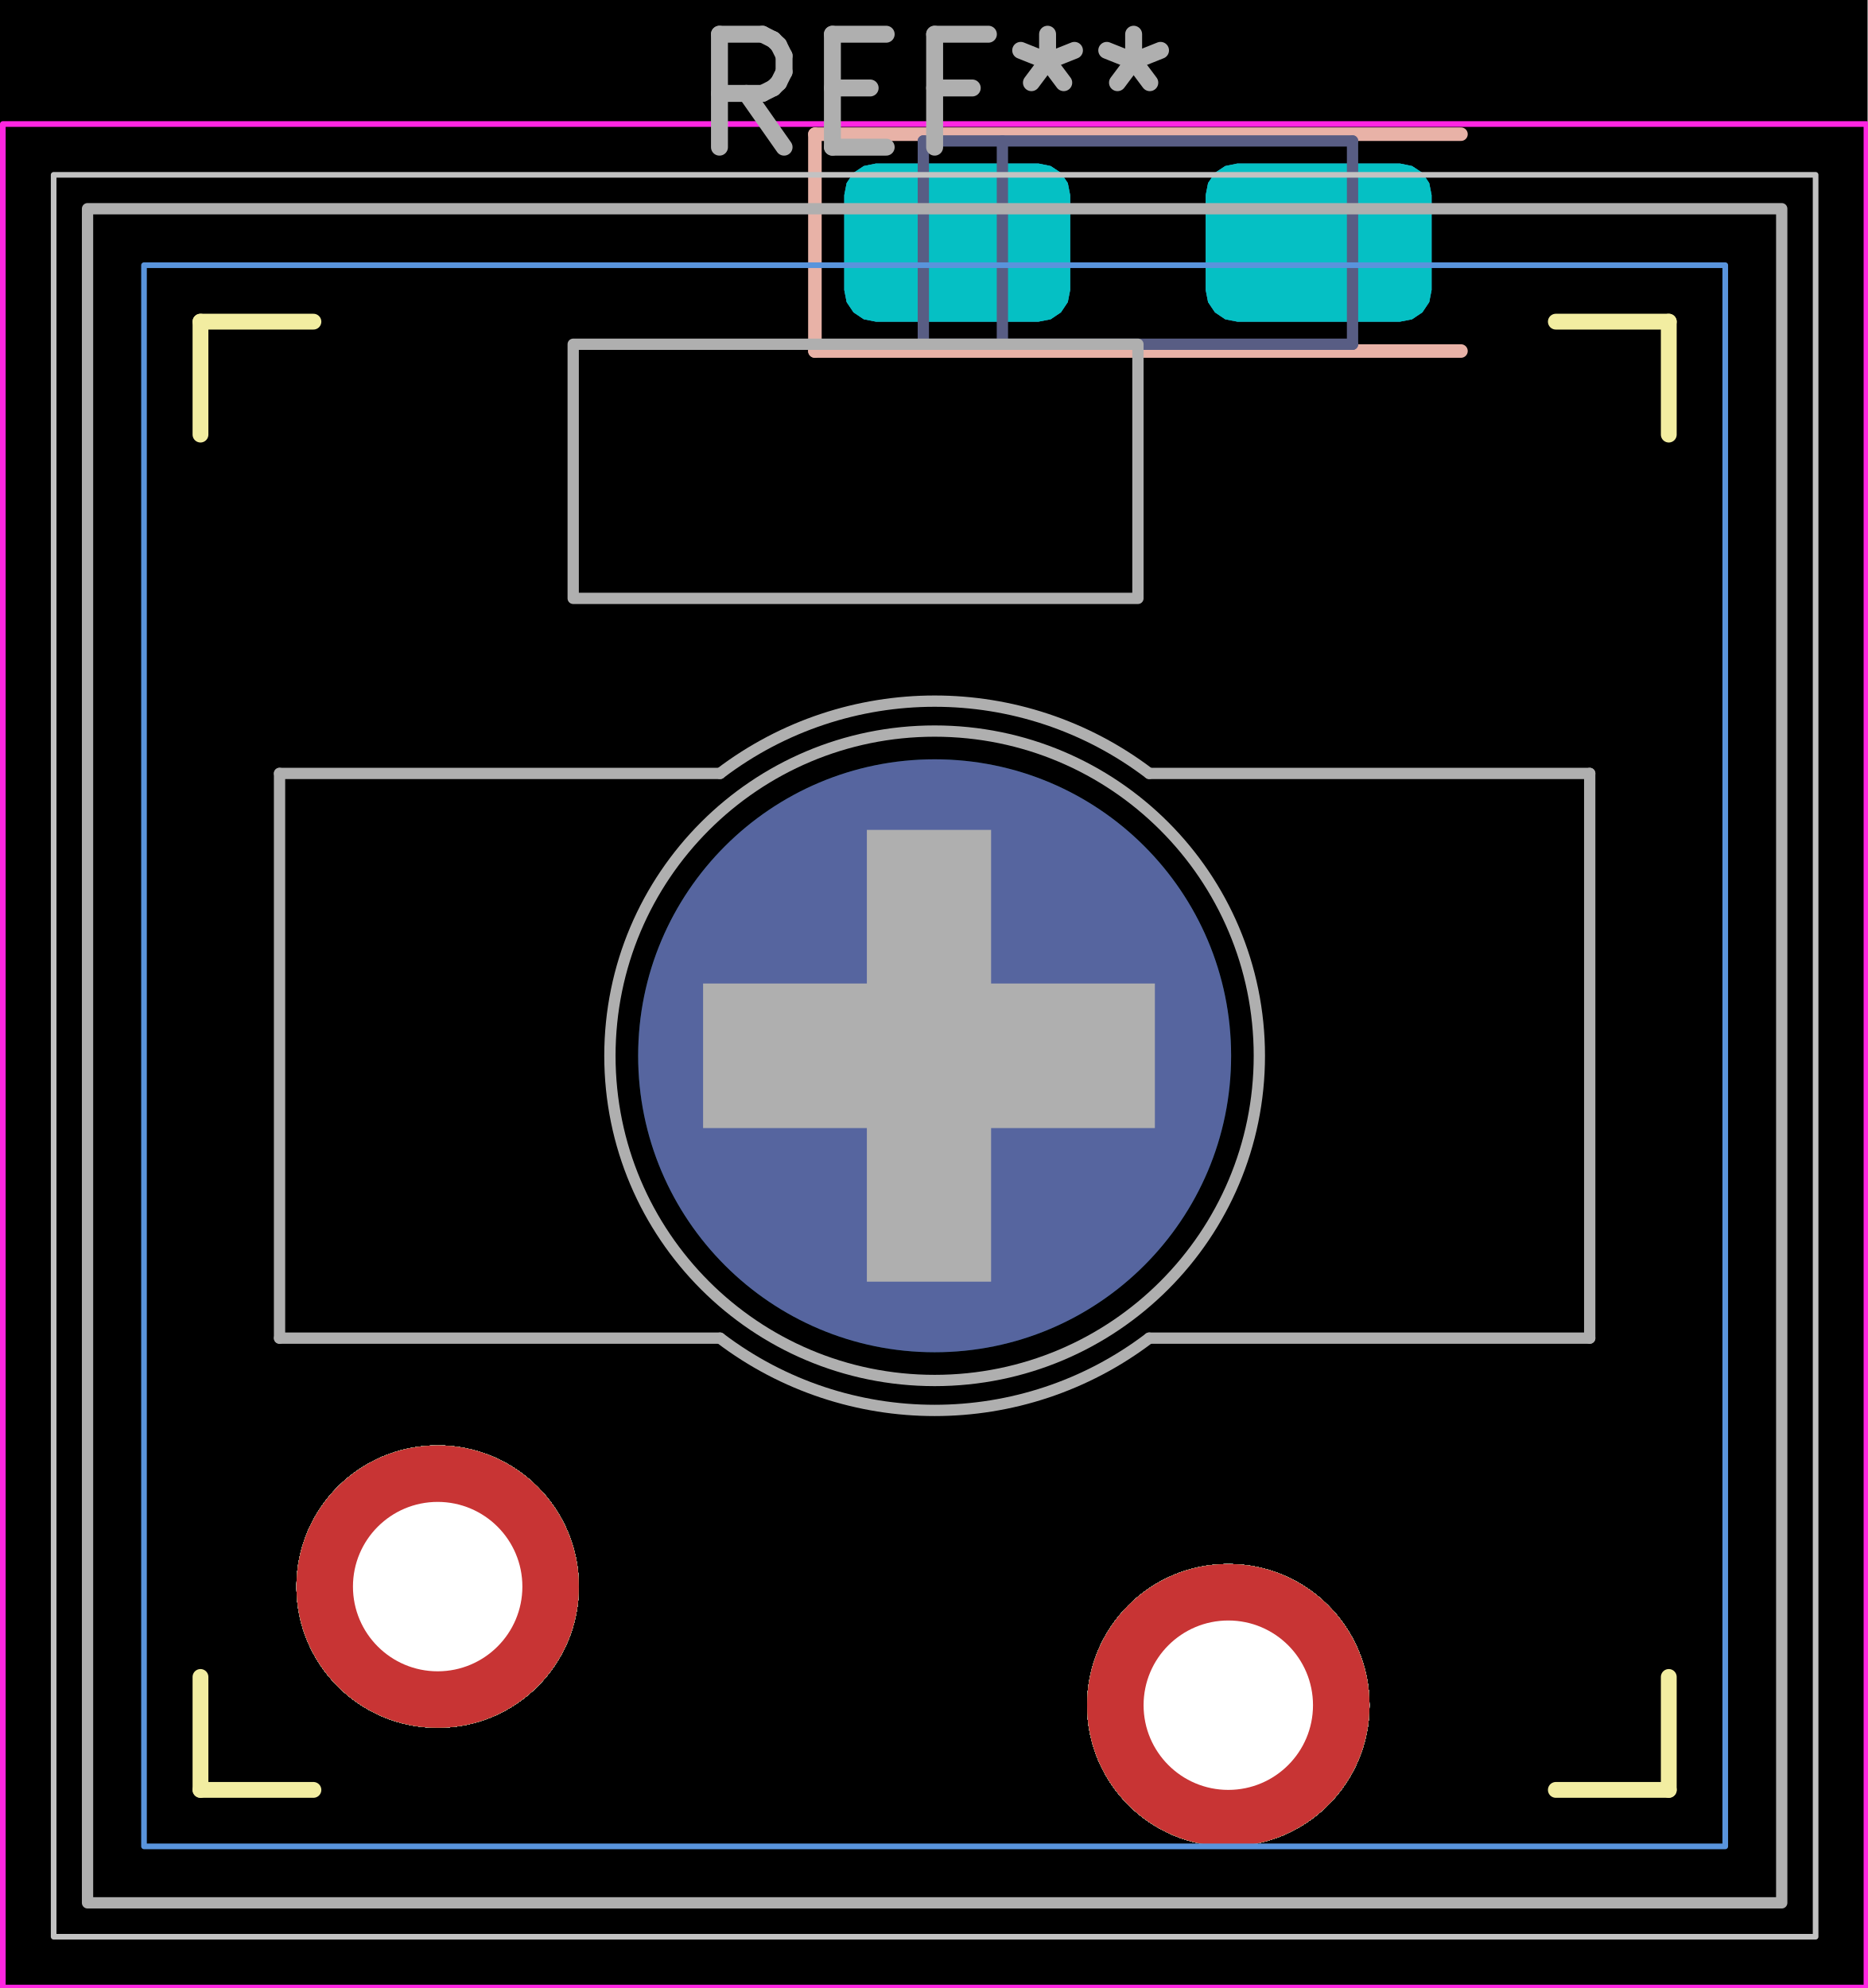
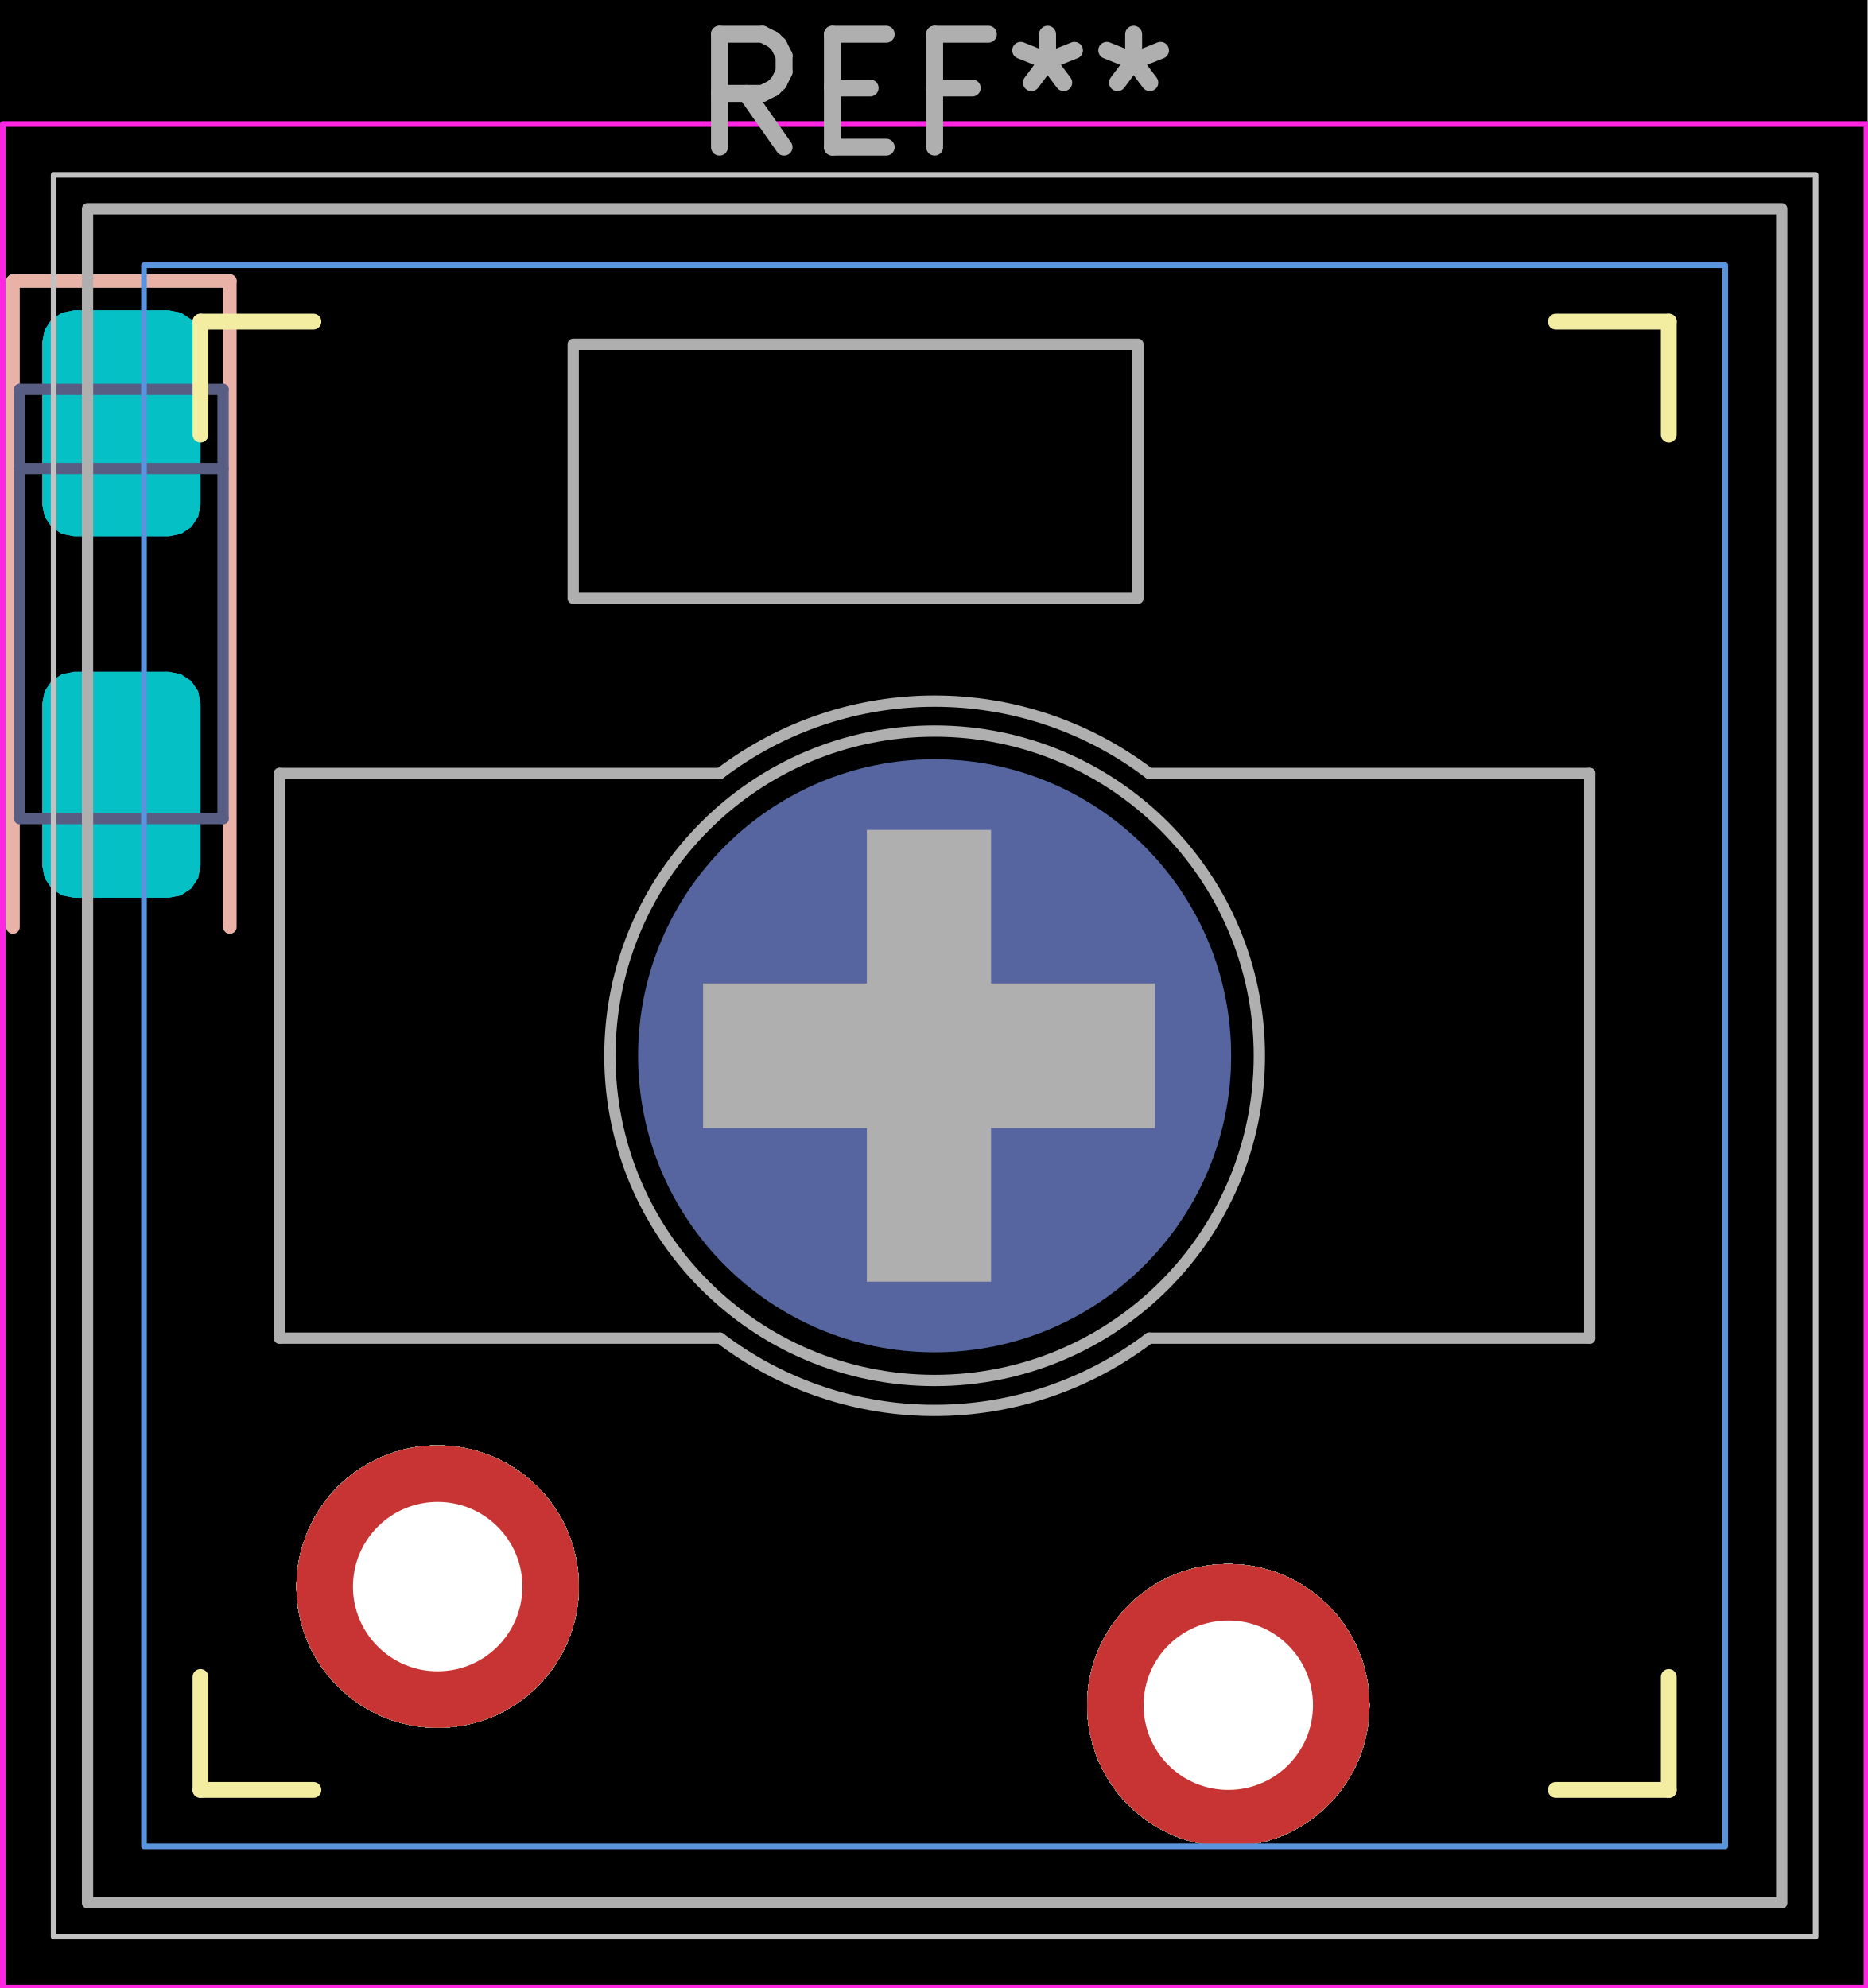
<svg xmlns="http://www.w3.org/2000/svg" version="1.1" width="100%" height="100%" viewBox="0 0 16.535 17.602" preserveAspectRatio="xMidYMid meet">
  <rect width="100%" height="100%" fill="black" />
  <g style="fill:#000000; fill-opacity:1;stroke:#000000; stroke-opacity:1; stroke-linecap:round; stroke-linejoin:round;" transform="translate(0 0) scale(1 1)">
</g>
  <g style="fill:#4D7FC4; fill-opacity:1; stroke:none;">
    <circle cx="3.875" cy="14.048" r="1.25" />
    <circle cx="10.875" cy="15.098" r="1.25" />
-     <path style="fill:#4D7FC4; fill-opacity:1; stroke:none;fill-rule:evenodd;" d="M 10.675,1.728 10.696,1.621 10.757,1.53 10.848,1.47 10.955,1.448 12.395,1.448 12.502,1.47 12.593,1.53 12.654,1.621 12.675,1.728 12.675,2.568 12.654,2.675 12.593,2.766 12.502,2.827 12.395,2.848 10.955,2.848 10.848,2.827 10.757,2.766 10.696,2.675 10.675,2.568 Z" />
-     <path style="fill:#4D7FC4; fill-opacity:1; stroke:none;fill-rule:evenodd;" d="M 7.475,1.728 7.496,1.621 7.557,1.53 7.648,1.47 7.755,1.448 9.195,1.448 9.302,1.47 9.393,1.53 9.454,1.621 9.475,1.728 9.475,2.568 9.454,2.675 9.393,2.766 9.302,2.827 9.195,2.848 7.755,2.848 7.648,2.827 7.557,2.766 7.496,2.675 7.475,2.568 Z" />
+     <path style="fill:#4D7FC4; fill-opacity:1; stroke:none;fill-rule:evenodd;" d="M 0.655,7.948 0.548,7.927 0.457,7.866 0.396,7.775 0.375,7.668 0.375,6.228 0.396,6.121 0.457,6.03 0.548,5.97 0.655,5.948 1.495,5.948 1.602,5.97 1.693,6.03 1.754,6.121 1.775,6.228 1.775,7.668 1.754,7.775 1.693,7.866 1.602,7.927 1.495,7.948 Z" />
+     <path style="fill:#4D7FC4; fill-opacity:1; stroke:none;fill-rule:evenodd;" d="M 0.655,4.748 0.548,4.727 0.457,4.666 0.396,4.575 0.375,4.468 0.375,3.028 0.396,2.921 0.457,2.83 0.548,2.77 0.655,2.748 1.495,2.748 1.602,2.77 1.693,2.83 1.754,2.921 1.775,3.028 1.775,4.468 1.754,4.575 1.693,4.666 1.602,4.727 1.495,4.748 Z" />
  </g>
  <g style="fill:#02FFEE; fill-opacity:0.4; stroke:none;">
    <circle cx="8.275" cy="9.348" r="2.625" />
    <circle cx="3.875" cy="14.048" r="1.25" />
    <circle cx="10.875" cy="15.098" r="1.25" />
-     <path style="fill:#02FFEE; fill-opacity:0.4; stroke:none;fill-rule:evenodd;" d="M 10.675,1.728 10.696,1.621 10.757,1.53 10.848,1.47 10.955,1.448 12.395,1.448 12.502,1.47 12.593,1.53 12.654,1.621 12.675,1.728 12.675,2.568 12.654,2.675 12.593,2.766 12.502,2.827 12.395,2.848 10.955,2.848 10.848,2.827 10.757,2.766 10.696,2.675 10.675,2.568 Z" />
-     <path style="fill:#02FFEE; fill-opacity:0.4; stroke:none;fill-rule:evenodd;" d="M 7.475,1.728 7.496,1.621 7.557,1.53 7.648,1.47 7.755,1.448 9.195,1.448 9.302,1.47 9.393,1.53 9.454,1.621 9.475,1.728 9.475,2.568 9.454,2.675 9.393,2.766 9.302,2.827 9.195,2.848 7.755,2.848 7.648,2.827 7.557,2.766 7.496,2.675 7.475,2.568 Z" />
-     <path style="fill:#00C2C2; fill-opacity:0.9; stroke:none;fill-rule:evenodd;" d="M 10.675,1.728 10.696,1.621 10.757,1.53 10.848,1.47 10.955,1.448 12.395,1.448 12.502,1.47 12.593,1.53 12.654,1.621 12.675,1.728 12.675,2.568 12.654,2.675 12.593,2.766 12.502,2.827 12.395,2.848 10.955,2.848 10.848,2.827 10.757,2.766 10.696,2.675 10.675,2.568 Z" />
-     <path style="fill:#00C2C2; fill-opacity:0.9; stroke:none;fill-rule:evenodd;" d="M 7.475,1.728 7.496,1.621 7.557,1.53 7.648,1.47 7.755,1.448 9.195,1.448 9.302,1.47 9.393,1.53 9.454,1.621 9.475,1.728 9.475,2.568 9.454,2.675 9.393,2.766 9.302,2.827 9.195,2.848 7.755,2.848 7.648,2.827 7.557,2.766 7.496,2.675 7.475,2.568 Z" />
+     <path style="fill:#02FFEE; fill-opacity:0.4; stroke:none;fill-rule:evenodd;" d="M 0.655,7.948 0.548,7.927 0.457,7.866 0.396,7.775 0.375,7.668 0.375,6.228 0.396,6.121 0.457,6.03 0.548,5.97 0.655,5.948 1.495,5.948 1.602,5.97 1.693,6.03 1.754,6.121 1.775,6.228 1.775,7.668 1.754,7.775 1.693,7.866 1.602,7.927 1.495,7.948 Z" />
+     <path style="fill:#02FFEE; fill-opacity:0.4; stroke:none;fill-rule:evenodd;" d="M 0.655,4.748 0.548,4.727 0.457,4.666 0.396,4.575 0.375,4.468 0.375,3.028 0.396,2.921 0.457,2.83 0.548,2.77 0.655,2.748 1.495,2.748 1.602,2.77 1.693,2.83 1.754,2.921 1.775,3.028 1.775,4.468 1.754,4.575 1.693,4.666 1.602,4.727 1.495,4.748 Z" />
+     <path style="fill:#00C2C2; fill-opacity:0.9; stroke:none;fill-rule:evenodd;" d="M 0.655,7.948 0.548,7.927 0.457,7.866 0.396,7.775 0.375,7.668 0.375,6.228 0.396,6.121 0.457,6.03 0.548,5.97 0.655,5.948 1.495,5.948 1.602,5.97 1.693,6.03 1.754,6.121 1.775,6.228 1.775,7.668 1.754,7.775 1.693,7.866 1.602,7.927 1.495,7.948 Z" />
+     <path style="fill:#00C2C2; fill-opacity:0.9; stroke:none;fill-rule:evenodd;" d="M 0.655,4.748 0.548,4.727 0.457,4.666 0.396,4.575 0.375,4.468 0.375,3.028 0.396,2.921 0.457,2.83 0.548,2.77 0.655,2.748 1.495,2.748 1.602,2.77 1.693,2.83 1.754,2.921 1.775,3.028 1.775,4.468 1.754,4.575 1.693,4.666 1.602,4.727 1.495,4.748 Z" />
  </g>
  <g style="fill:none;  stroke:#E8B2A7; stroke-width:0.12; stroke-opacity:1;  stroke-linecap:round; stroke-linejoin:round;">
-     <path d="M7.215 1.188 L12.935 1.188 " />
-     <path d="M7.215 3.108 L12.935 3.108 " />
-     <path d="M7.215 1.188 L7.215 3.108 " />
+     <path d="M0.115 2.488 L0.115 8.208 " />
+     <path d="M2.035 2.488 L2.035 8.208 " />
+     <path d="M0.115 2.488 L2.035 2.488 " />
  </g>
  <g style="fill:none;  stroke:#585D84; stroke-width:0.1; stroke-opacity:1;  stroke-linecap:round; stroke-linejoin:round;">
-     <path d="M8.175 1.248 L11.975 1.248 " />
-     <path d="M11.975 1.248 L11.975 3.048 " />
-     <path d="M11.975 3.048 L8.175 3.048 " />
-     <path d="M8.175 3.048 L8.175 1.248 " />
-     <path d="M8.875 1.248 L8.875 3.048 " />
+     <path d="M0.175 3.448 L0.175 7.248 " />
+     <path d="M0.175 7.248 L1.975 7.248 " />
+     <path d="M1.975 7.248 L1.975 3.448 " />
+     <path d="M1.975 3.448 L0.175 3.448 " />
+     <path d="M0.175 4.148 L1.975 4.148 " />
  </g>
  <g style="fill:#F2EDA1; fill-opacity:1; stroke:none;">
    <circle cx="3.875" cy="14.048" r="1.25" />
    <circle cx="10.875" cy="15.098" r="1.25" />
  </g>
  <g style="fill:#E8B2A7; fill-opacity:1; stroke:none;">
    <circle cx="3.875" cy="14.048" r="1.25" />
    <circle cx="10.875" cy="15.098" r="1.25" />
  </g>
  <g style="fill:#28CCD9; fill-opacity:1; stroke:none;">
    <circle cx="3.875" cy="14.048" r="1.25" />
    <circle cx="10.875" cy="15.098" r="1.25" />
  </g>
  <g style="fill:#A7A5C6; fill-opacity:1; stroke:none;">
    <circle cx="3.875" cy="14.048" r="1.25" />
    <circle cx="10.875" cy="15.098" r="1.25" />
  </g>
  <g style="fill:#F76F8E; fill-opacity:1; stroke:none;">
    <circle cx="3.875" cy="14.048" r="1.25" />
    <circle cx="10.875" cy="15.098" r="1.25" />
  </g>
  <g style="fill:#5BC3EB; fill-opacity:1; stroke:none;">
    <circle cx="3.875" cy="14.048" r="1.25" />
    <circle cx="10.875" cy="15.098" r="1.25" />
  </g>
  <g style="fill:#ED7C33; fill-opacity:1; stroke:none;">
    <circle cx="3.875" cy="14.048" r="1.25" />
    <circle cx="10.875" cy="15.098" r="1.25" />
  </g>
  <g style="fill:#F2EDA1; fill-opacity:1; stroke:none;">
    <circle cx="3.875" cy="14.048" r="1.25" />
    <circle cx="10.875" cy="15.098" r="1.25" />
  </g>
  <g style="fill:#E8B2A7; fill-opacity:1; stroke:none;">
    <circle cx="3.875" cy="14.048" r="1.25" />
    <circle cx="10.875" cy="15.098" r="1.25" />
  </g>
  <g style="fill:#28CCD9; fill-opacity:1; stroke:none;">
    <circle cx="3.875" cy="14.048" r="1.25" />
    <circle cx="10.875" cy="15.098" r="1.25" />
  </g>
  <g style="fill:#A7A5C6; fill-opacity:1; stroke:none;">
    <circle cx="3.875" cy="14.048" r="1.25" />
    <circle cx="10.875" cy="15.098" r="1.25" />
  </g>
  <g style="fill:#F76F8E; fill-opacity:1; stroke:none;">
    <circle cx="3.875" cy="14.048" r="1.25" />
    <circle cx="10.875" cy="15.098" r="1.25" />
  </g>
  <g style="fill:#5BC3EB; fill-opacity:1; stroke:none;">
    <circle cx="3.875" cy="14.048" r="1.25" />
    <circle cx="10.875" cy="15.098" r="1.25" />
  </g>
  <g style="fill:#ED7C33; fill-opacity:1; stroke:none;">
    <circle cx="3.875" cy="14.048" r="1.25" />
    <circle cx="10.875" cy="15.098" r="1.25" />
  </g>
  <g style="fill:#F2EDA1; fill-opacity:1; stroke:none;">
    <circle cx="3.875" cy="14.048" r="1.25" />
    <circle cx="10.875" cy="15.098" r="1.25" />
  </g>
  <g style="fill:#E8B2A7; fill-opacity:1; stroke:none;">
    <circle cx="3.875" cy="14.048" r="1.25" />
    <circle cx="10.875" cy="15.098" r="1.25" />
  </g>
  <g style="fill:#28CCD9; fill-opacity:1; stroke:none;">
    <circle cx="3.875" cy="14.048" r="1.25" />
    <circle cx="10.875" cy="15.098" r="1.25" />
  </g>
  <g style="fill:#A7A5C6; fill-opacity:1; stroke:none;">
    <circle cx="3.875" cy="14.048" r="1.25" />
    <circle cx="10.875" cy="15.098" r="1.25" />
  </g>
  <g style="fill:#F76F8E; fill-opacity:1; stroke:none;">
    <circle cx="3.875" cy="14.048" r="1.25" />
    <circle cx="10.875" cy="15.098" r="1.25" />
  </g>
  <g style="fill:#5BC3EB; fill-opacity:1; stroke:none;">
    <circle cx="3.875" cy="14.048" r="1.25" />
    <circle cx="10.875" cy="15.098" r="1.25" />
  </g>
  <g style="fill:#ED7C33; fill-opacity:1; stroke:none;">
    <circle cx="3.875" cy="14.048" r="1.25" />
    <circle cx="10.875" cy="15.098" r="1.25" />
  </g>
  <g style="fill:#8DCB81; fill-opacity:1; stroke:none;">
    <circle cx="3.875" cy="14.048" r="1.25" />
    <circle cx="10.875" cy="15.098" r="1.25" />
  </g>
  <g style="fill:#F2EDA1; fill-opacity:1; stroke:none;">
    <circle cx="3.875" cy="14.048" r="1.25" />
    <circle cx="10.875" cy="15.098" r="1.25" />
  </g>
  <g style="fill:#E8B2A7; fill-opacity:1; stroke:none;">
    <circle cx="3.875" cy="14.048" r="1.25" />
    <circle cx="10.875" cy="15.098" r="1.25" />
  </g>
  <g style="fill:#28CCD9; fill-opacity:1; stroke:none;">
    <circle cx="3.875" cy="14.048" r="1.25" />
    <circle cx="10.875" cy="15.098" r="1.25" />
  </g>
  <g style="fill:#A7A5C6; fill-opacity:1; stroke:none;">
    <circle cx="3.875" cy="14.048" r="1.25" />
    <circle cx="10.875" cy="15.098" r="1.25" />
  </g>
  <g style="fill:#DB628B; fill-opacity:1; stroke:none;">
    <circle cx="3.875" cy="14.048" r="1.25" />
    <circle cx="10.875" cy="15.098" r="1.25" />
  </g>
  <g style="fill:#4FCBCB; fill-opacity:1; stroke:none;">
    <circle cx="3.875" cy="14.048" r="1.25" />
    <circle cx="10.875" cy="15.098" r="1.25" />
  </g>
  <g style="fill:#CE7D2C; fill-opacity:1; stroke:none;">
    <circle cx="3.875" cy="14.048" r="1.25" />
    <circle cx="10.875" cy="15.098" r="1.25" />
  </g>
  <g style="fill:#7FC87F; fill-opacity:1; stroke:none;">
    <circle cx="3.875" cy="14.048" r="1.25" />
    <circle cx="10.875" cy="15.098" r="1.25" />
  </g>
  <g style="fill:#C83434; fill-opacity:1; stroke:none;">
    <circle cx="3.875" cy="14.048" r="1.25" />
    <circle cx="10.875" cy="15.098" r="1.25" />
  </g>
  <g style="fill:#D864FF; fill-opacity:0.4; stroke:none;">
    <circle cx="8.275" cy="9.348" r="2.625" />
  </g>
  <g style="fill:none;  stroke:#F2EDA1; stroke-width:0.14; stroke-opacity:1;  stroke-linecap:round; stroke-linejoin:round;">
    <path d="M1.775 3.848 L1.775 2.848 " />
    <path d="M1.775 15.848 L1.775 14.848 " />
    <path d="M1.775 15.848 L2.775 15.848 " />
    <path d="M2.775 2.848 L1.775 2.848 " />
    <path d="M13.775 15.848 L14.775 15.848 " />
    <path d="M14.775 2.848 L13.775 2.848 " />
    <path d="M14.775 2.848 L14.775 3.848 " />
    <path d="M14.775 14.848 L14.775 15.848 " />
    <path style="fill:none;  stroke:#FF26E2; stroke-width:0.05; stroke-opacity:1;  stroke-linecap:round; stroke-linejoin:round;fill:none" d="M 0.025,1.098 16.525,1.098 16.525,17.598 0.025,17.598 Z" />
  </g>
  <g style="fill:none;  stroke:#AFAFAF; stroke-width:0.15; stroke-opacity:1;  stroke-linecap:round; stroke-linejoin:round;">
    <text x="8.275" y="1.348" textLength="4.536" font-size="1.333" lengthAdjust="spacingAndGlyphs" text-anchor="middle" opacity="0" stroke-opacity="0">REF**</text>
    <g class="stroked-text">
      <path d="M6.942 1.303 L6.608 0.827 " />
      <path d="M6.37 1.303 L6.37 0.303 " />
      <path d="M6.37 0.303 L6.751 0.303 " />
      <path d="M6.751 0.303 L6.846 0.351 " />
      <path d="M6.846 0.351 L6.894 0.398 " />
      <path d="M6.894 0.398 L6.942 0.494 " />
      <path d="M6.942 0.494 L6.942 0.636 " />
      <path d="M6.942 0.636 L6.894 0.732 " />
      <path d="M6.894 0.732 L6.846 0.779 " />
      <path d="M6.846 0.779 L6.751 0.827 " />
      <path d="M6.751 0.827 L6.37 0.827 " />
      <path d="M7.37 0.779 L7.704 0.779 " />
      <path d="M7.846 1.303 L7.37 1.303 " />
      <path d="M7.37 1.303 L7.37 0.303 " />
      <path d="M7.37 0.303 L7.846 0.303 " />
      <path d="M8.608 0.779 L8.275 0.779 " />
      <path d="M8.275 1.303 L8.275 0.303 " />
      <path d="M8.275 0.303 L8.751 0.303 " />
      <path d="M9.275 0.303 L9.275 0.541 " />
      <path d="M9.037 0.446 L9.275 0.541 " />
      <path d="M9.275 0.541 L9.513 0.446 " />
      <path d="M9.132 0.732 L9.275 0.541 " />
      <path d="M9.275 0.541 L9.418 0.732 " />
      <path d="M10.037 0.303 L10.037 0.541 " />
      <path d="M9.799 0.446 L10.037 0.541 " />
      <path d="M10.037 0.541 L10.275 0.446 " />
      <path d="M9.894 0.732 L10.037 0.541 " />
      <path d="M10.037 0.541 L10.18 0.732 " />
    </g>
  </g>
  <g style="fill:none;  stroke:#AFAFAF; stroke-width:0.1; stroke-opacity:1;  stroke-linecap:round; stroke-linejoin:round;">
    <path d="M2.475 6.848 L6.375 6.848 " />
    <path d="M2.475 11.848 L2.475 6.848 " />
    <path d="M6.375 11.848 L2.475 11.848 " />
    <path d="M10.175 6.848 L14.075 6.848 " />
    <path d="M14.075 6.848 L14.075 11.848 " />
    <path d="M14.075 11.848 L10.175 11.848 " />
    <path style="fill:none;  stroke:#AFAFAF; stroke-width:0.1; stroke-opacity:1;  stroke-linecap:round; stroke-linejoin:round;fill:none" d="M 0.775,1.848 15.775,1.848 15.775,16.848 0.775,16.848 Z" />
    <path style="fill:none;  stroke:#AFAFAF; stroke-width:0.1; stroke-opacity:1;  stroke-linecap:round; stroke-linejoin:round;fill:none" d="M 5.075,3.048 10.075,3.048 10.075,5.298 5.075,5.298 Z" />
    <path d="M10.175 6.848 A3.14 3.14 0.0 0 0 6.375 6.848" />
    <path d="M6.375 11.848 A3.14 3.14 0.0 0 0 10.175 11.848" />
    <circle cx="8.275" cy="9.348" r="2.875" />
    <path style="fill:#AFAFAF; fill-opacity:1; stroke:none;fill-rule:evenodd;" d="M 8.775,8.708 10.225,8.708 10.225,9.988 8.775,9.988 8.775,11.348 7.675,11.348 7.675,9.988 6.225,9.988 6.225,8.708 7.675,8.708 7.675,7.348 8.775,7.348 Z" />
    <path style="fill:none;  stroke:#5994DC; stroke-width:0.05; stroke-opacity:1;  stroke-linecap:round; stroke-linejoin:round;fill:none" d="M 1.275,2.348 15.275,2.348 15.275,16.348 1.275,16.348 Z" />
    <path style="fill:none;  stroke:#C2C2C2; stroke-width:0.05; stroke-opacity:1;  stroke-linecap:round; stroke-linejoin:round;fill:none" d="M 0.475,1.548 16.075,1.548 16.075,17.148 0.475,17.148 Z" />
  </g>
  <g style="fill:#FFFFFF; fill-opacity:1; stroke:none;">
    <circle cx="3.875" cy="14.048" r="0.75" />
  </g>
  <g style="fill:#FFFFFF; fill-opacity:1; stroke:none;">
    <circle cx="10.875" cy="15.098" r="0.75" />
  </g>
</svg>
